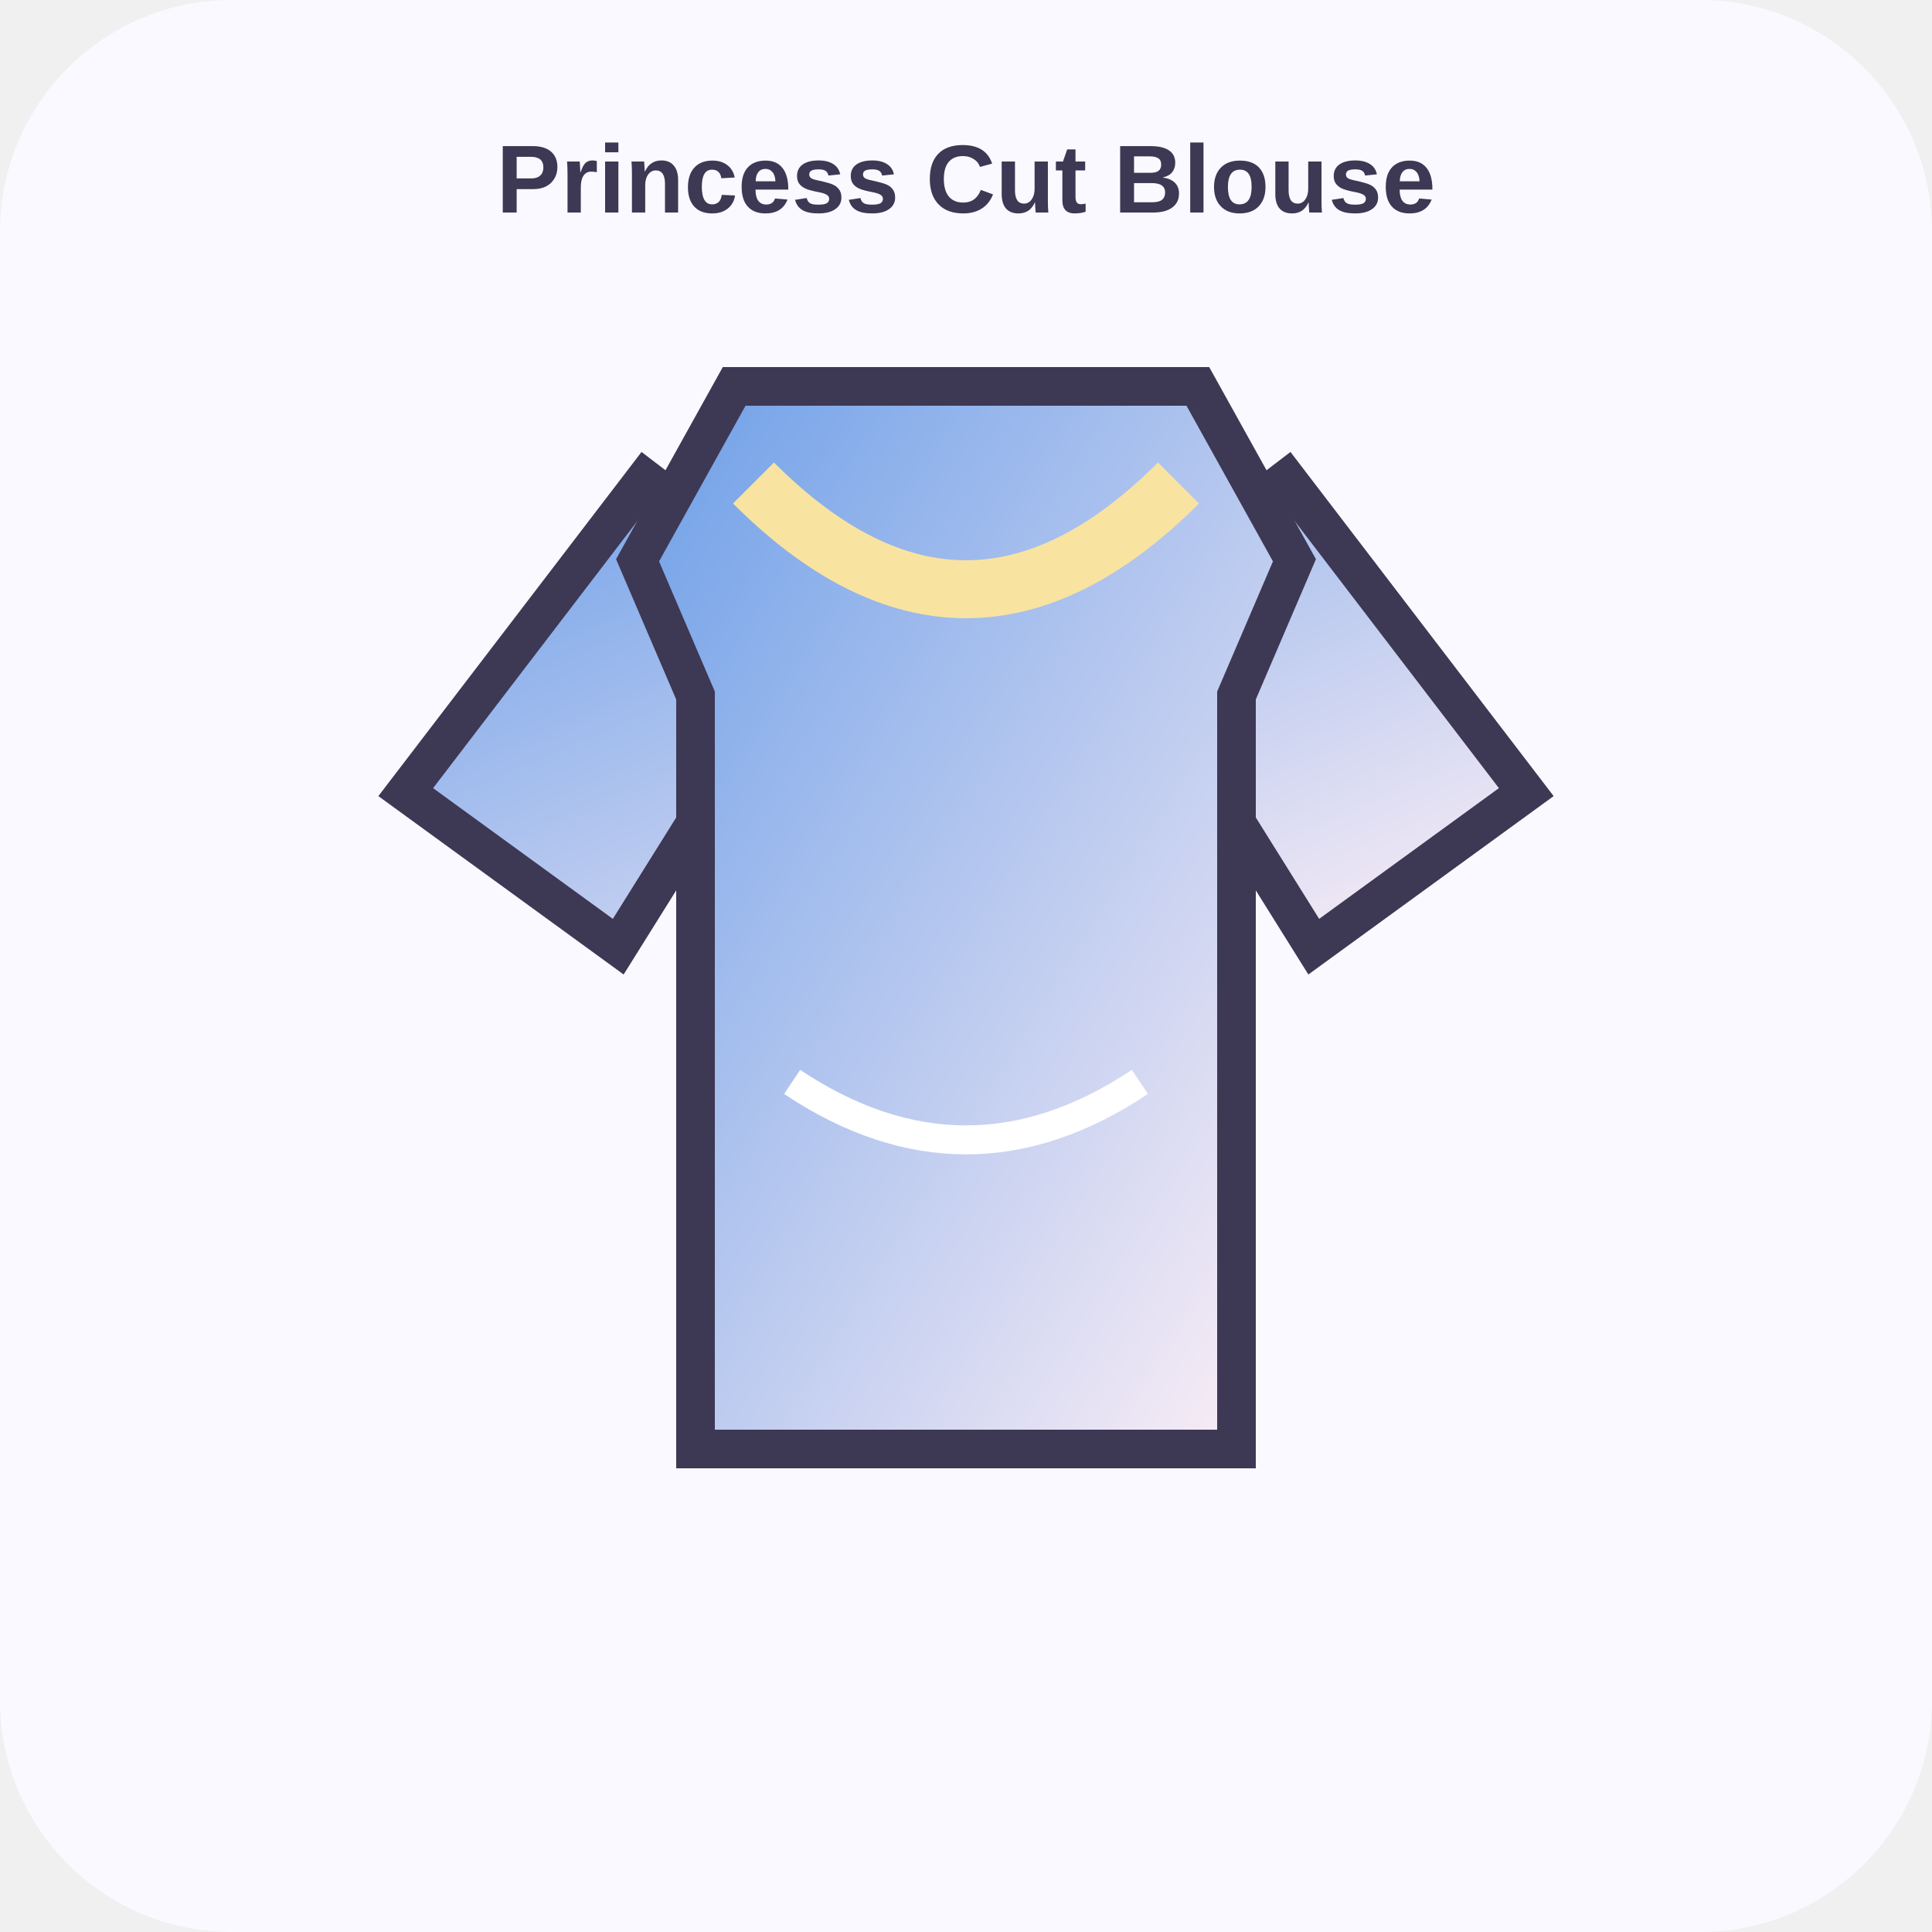
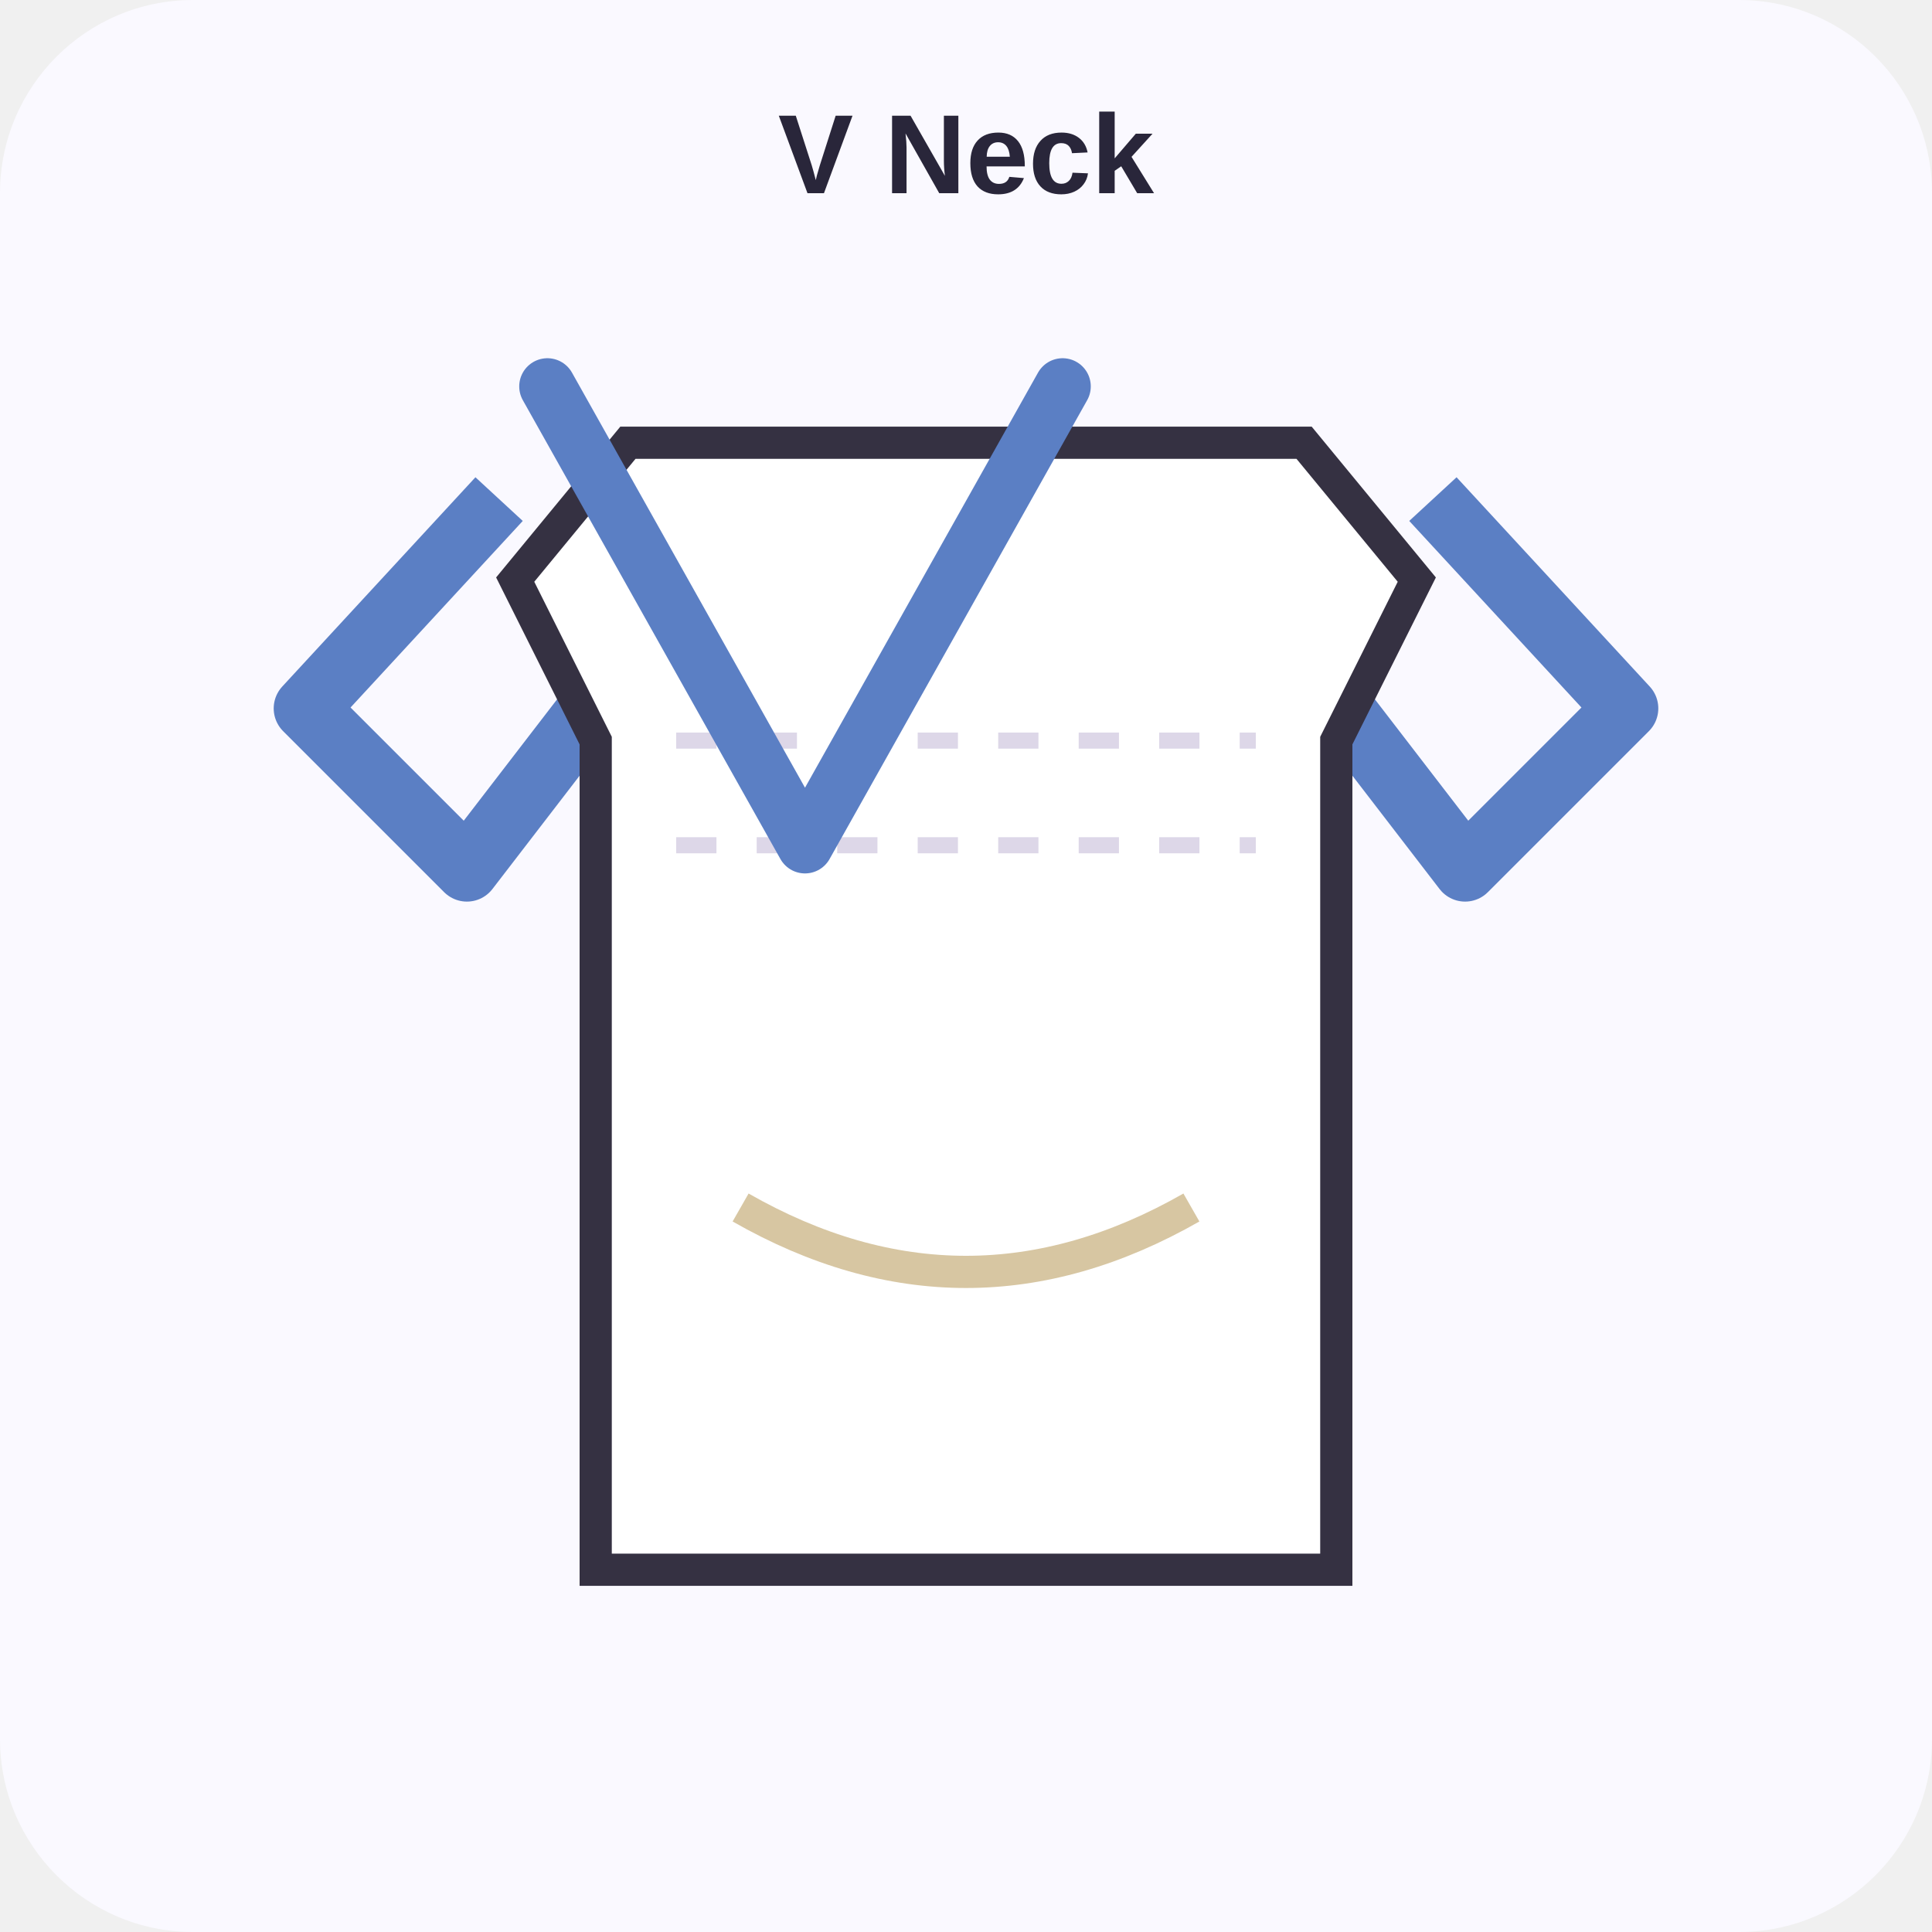
- <svg xmlns="http://www.w3.org/2000/svg" viewBox="0 0 200 200">
-   <defs>
-     <linearGradient id="g1" x1="0" y1="0" x2="1" y2="1">
-       <stop stop-color="#6d9fe8" />
-       <stop offset="1" stop-color="#fff0f6" />
-     </linearGradient>
-   </defs>
-   <rect width="200" height="200" rx="24" fill="#faf9ff" />
-   <text x="100" y="22" text-anchor="middle" font-family="Arial" font-size="10" font-weight="700" fill="#3d3854">Princess Cut Blouse</text>
-   <path d="M68 48L42 82L64 98L84 66M132 48L158 82L136 98L116 66" fill="url(#g1)" stroke="#3d3854" stroke-width="4" />
-   <path d="M76 40H124L134 58L128 72V150H72V72L66 58Z" fill="url(#g1)" stroke="#3d3854" stroke-width="4" />
-   <path d="M78 50 Q100 72 122 50" fill="none" stroke="#f8e3a1" stroke-width="6" />
-   <path d="M82 112Q100 124 118 112" fill="none" stroke="#fff" stroke-width="3" />
+ <svg xmlns="http://www.w3.org/2000/svg" viewBox="0 0 240 240">
+   <rect width="240" height="240" rx="24" fill="#faf9ff" />
+   <text x="120" y="24" text-anchor="middle" font-family="Arial" font-size="14" font-weight="700" fill="#29263a">V Neck</text>
+   <path d="M62 62 L38 88 L58 108 L78 82 M178 62 L202 88 L182 108 L162 82" fill="none" stroke="#5b7fc4" stroke-width="8" stroke-linejoin="round" />
+   <path d="M78 55 H162 L176 72 L166 92 V195 H74 V92 L64 72 Z" fill="white" stroke="#353142" stroke-width="4" />
+   <path d="M84 92 H156 M84 105 H156" stroke="#ddd7e8" stroke-width="2" stroke-dasharray="5 5" />
+   <g fill="none" stroke="#5b7fc4" stroke-width="7" stroke-linecap="round" stroke-linejoin="round">
+     <path d="M68 48 L100 105 L132 48" />
+   </g>
+   <path d="M92 150 Q120 166 148 150" fill="none" stroke="#d7c6a2" stroke-width="4" />
</svg>
